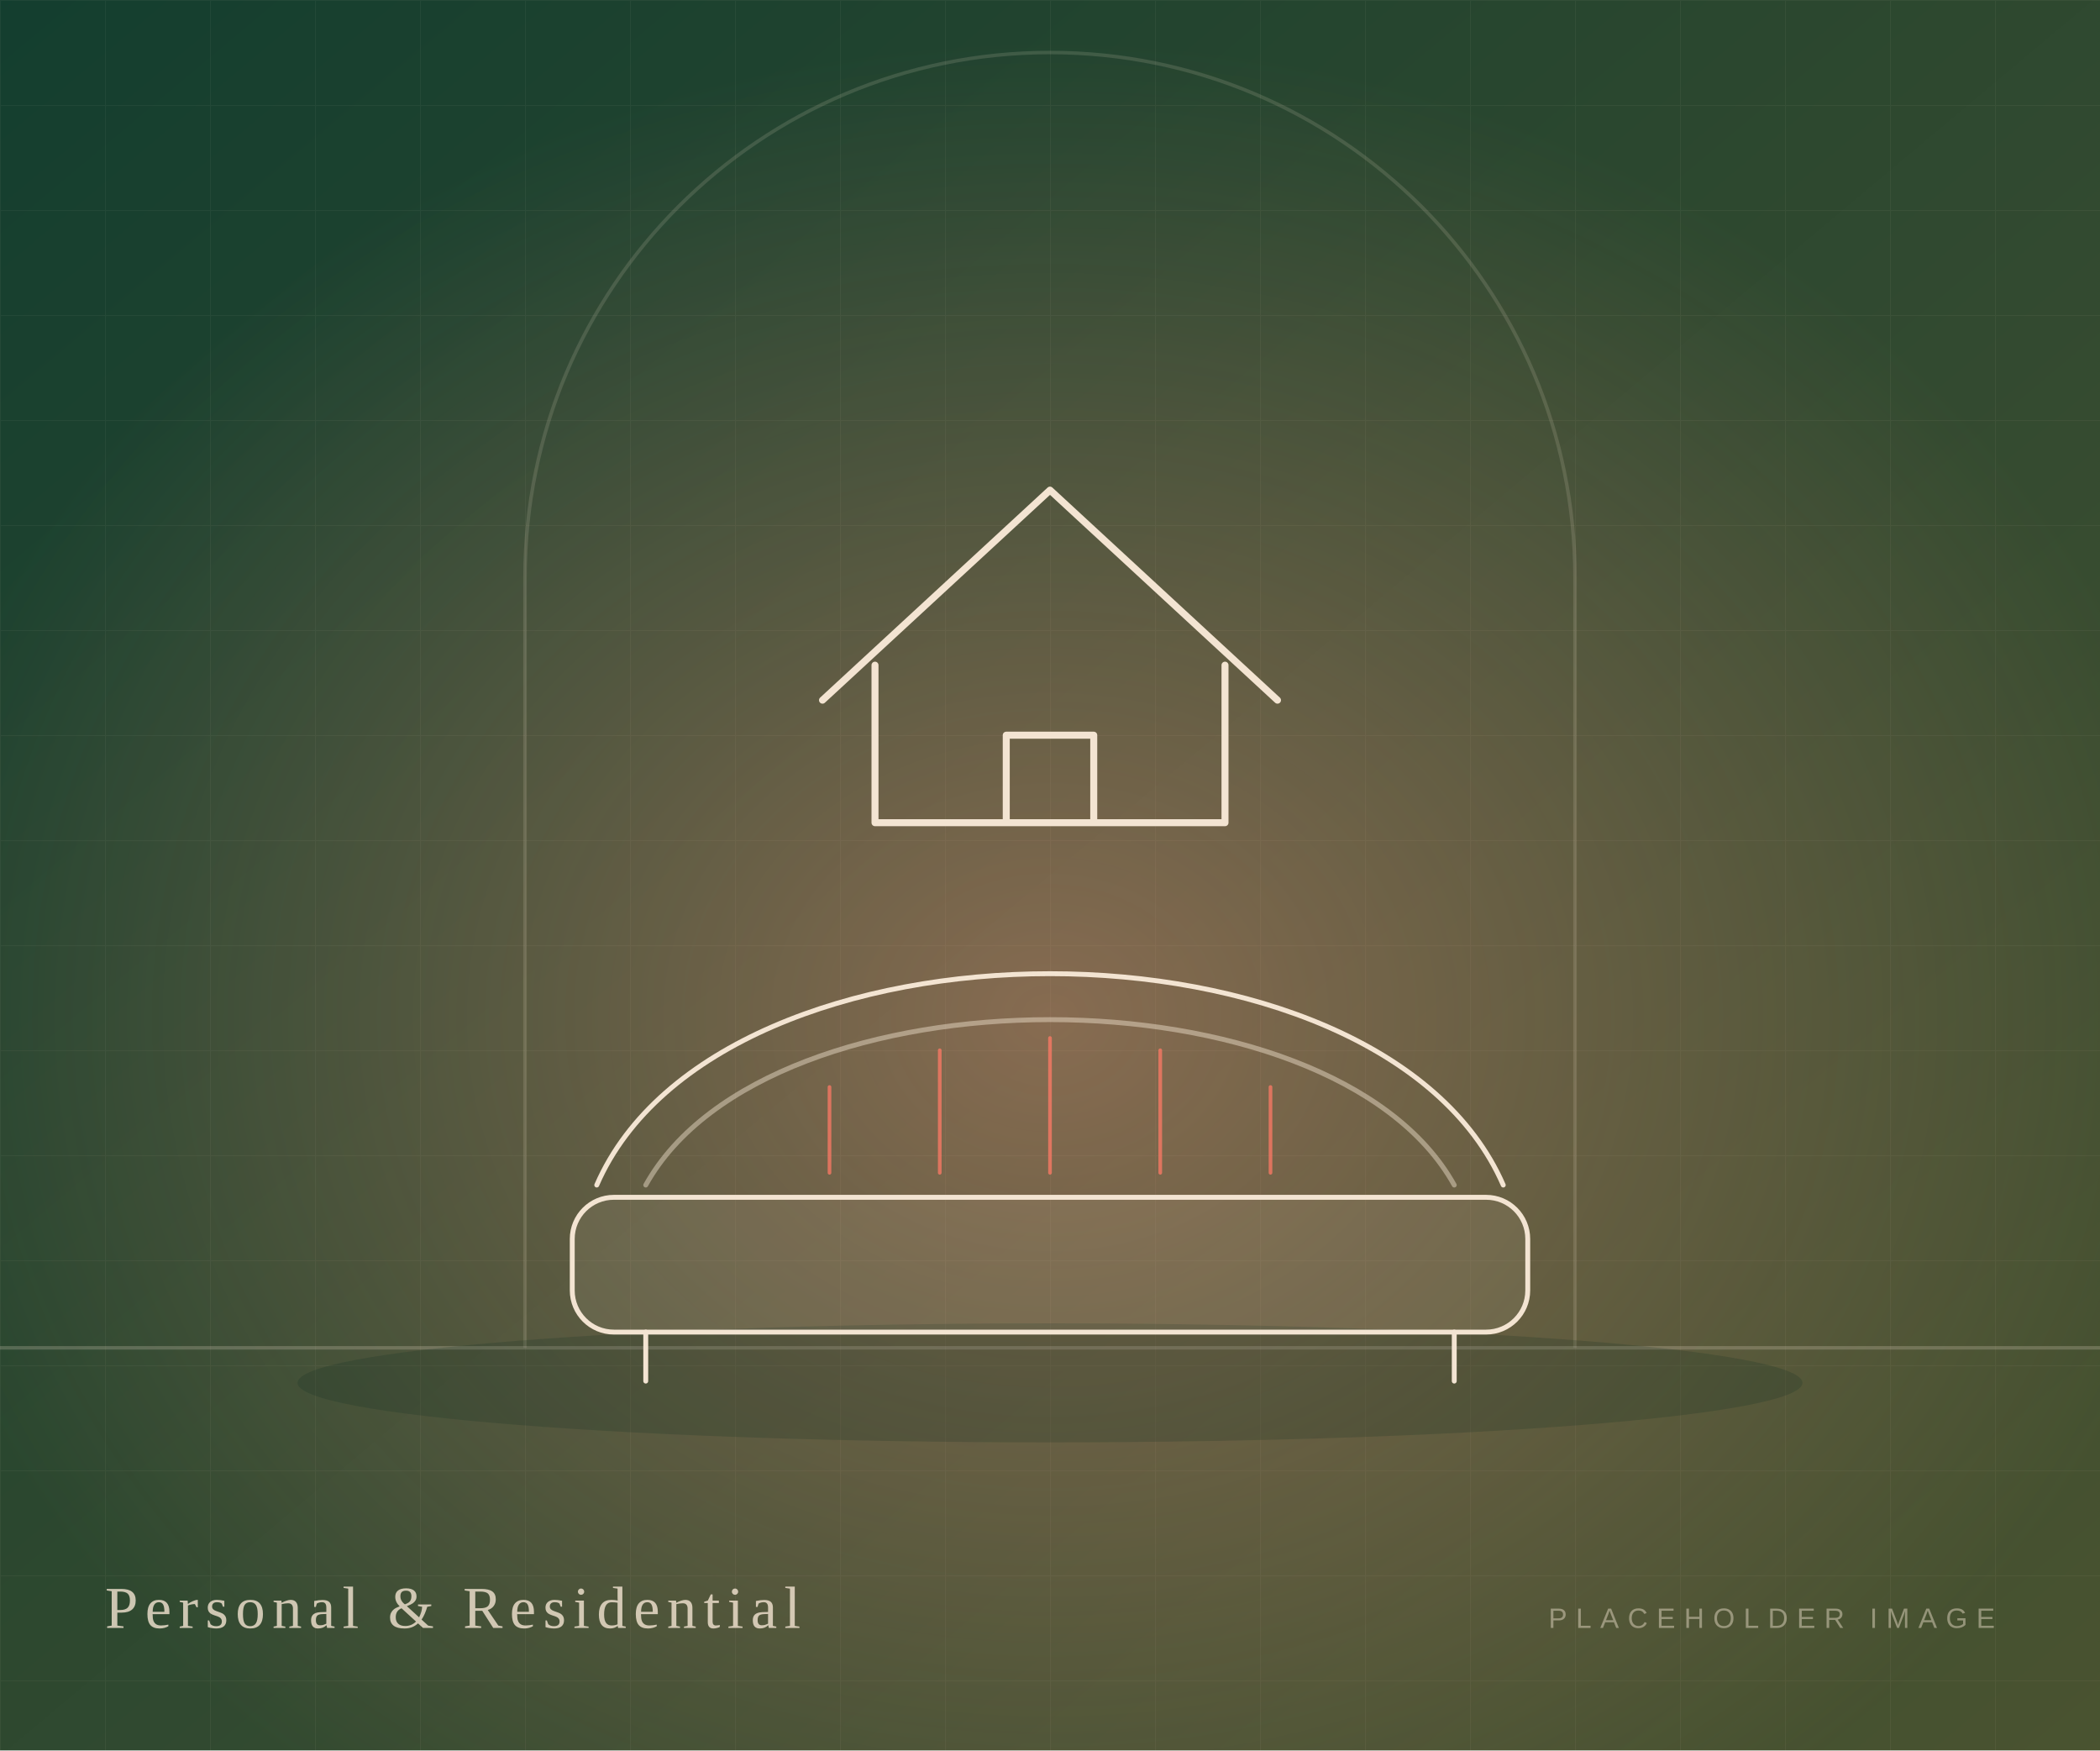
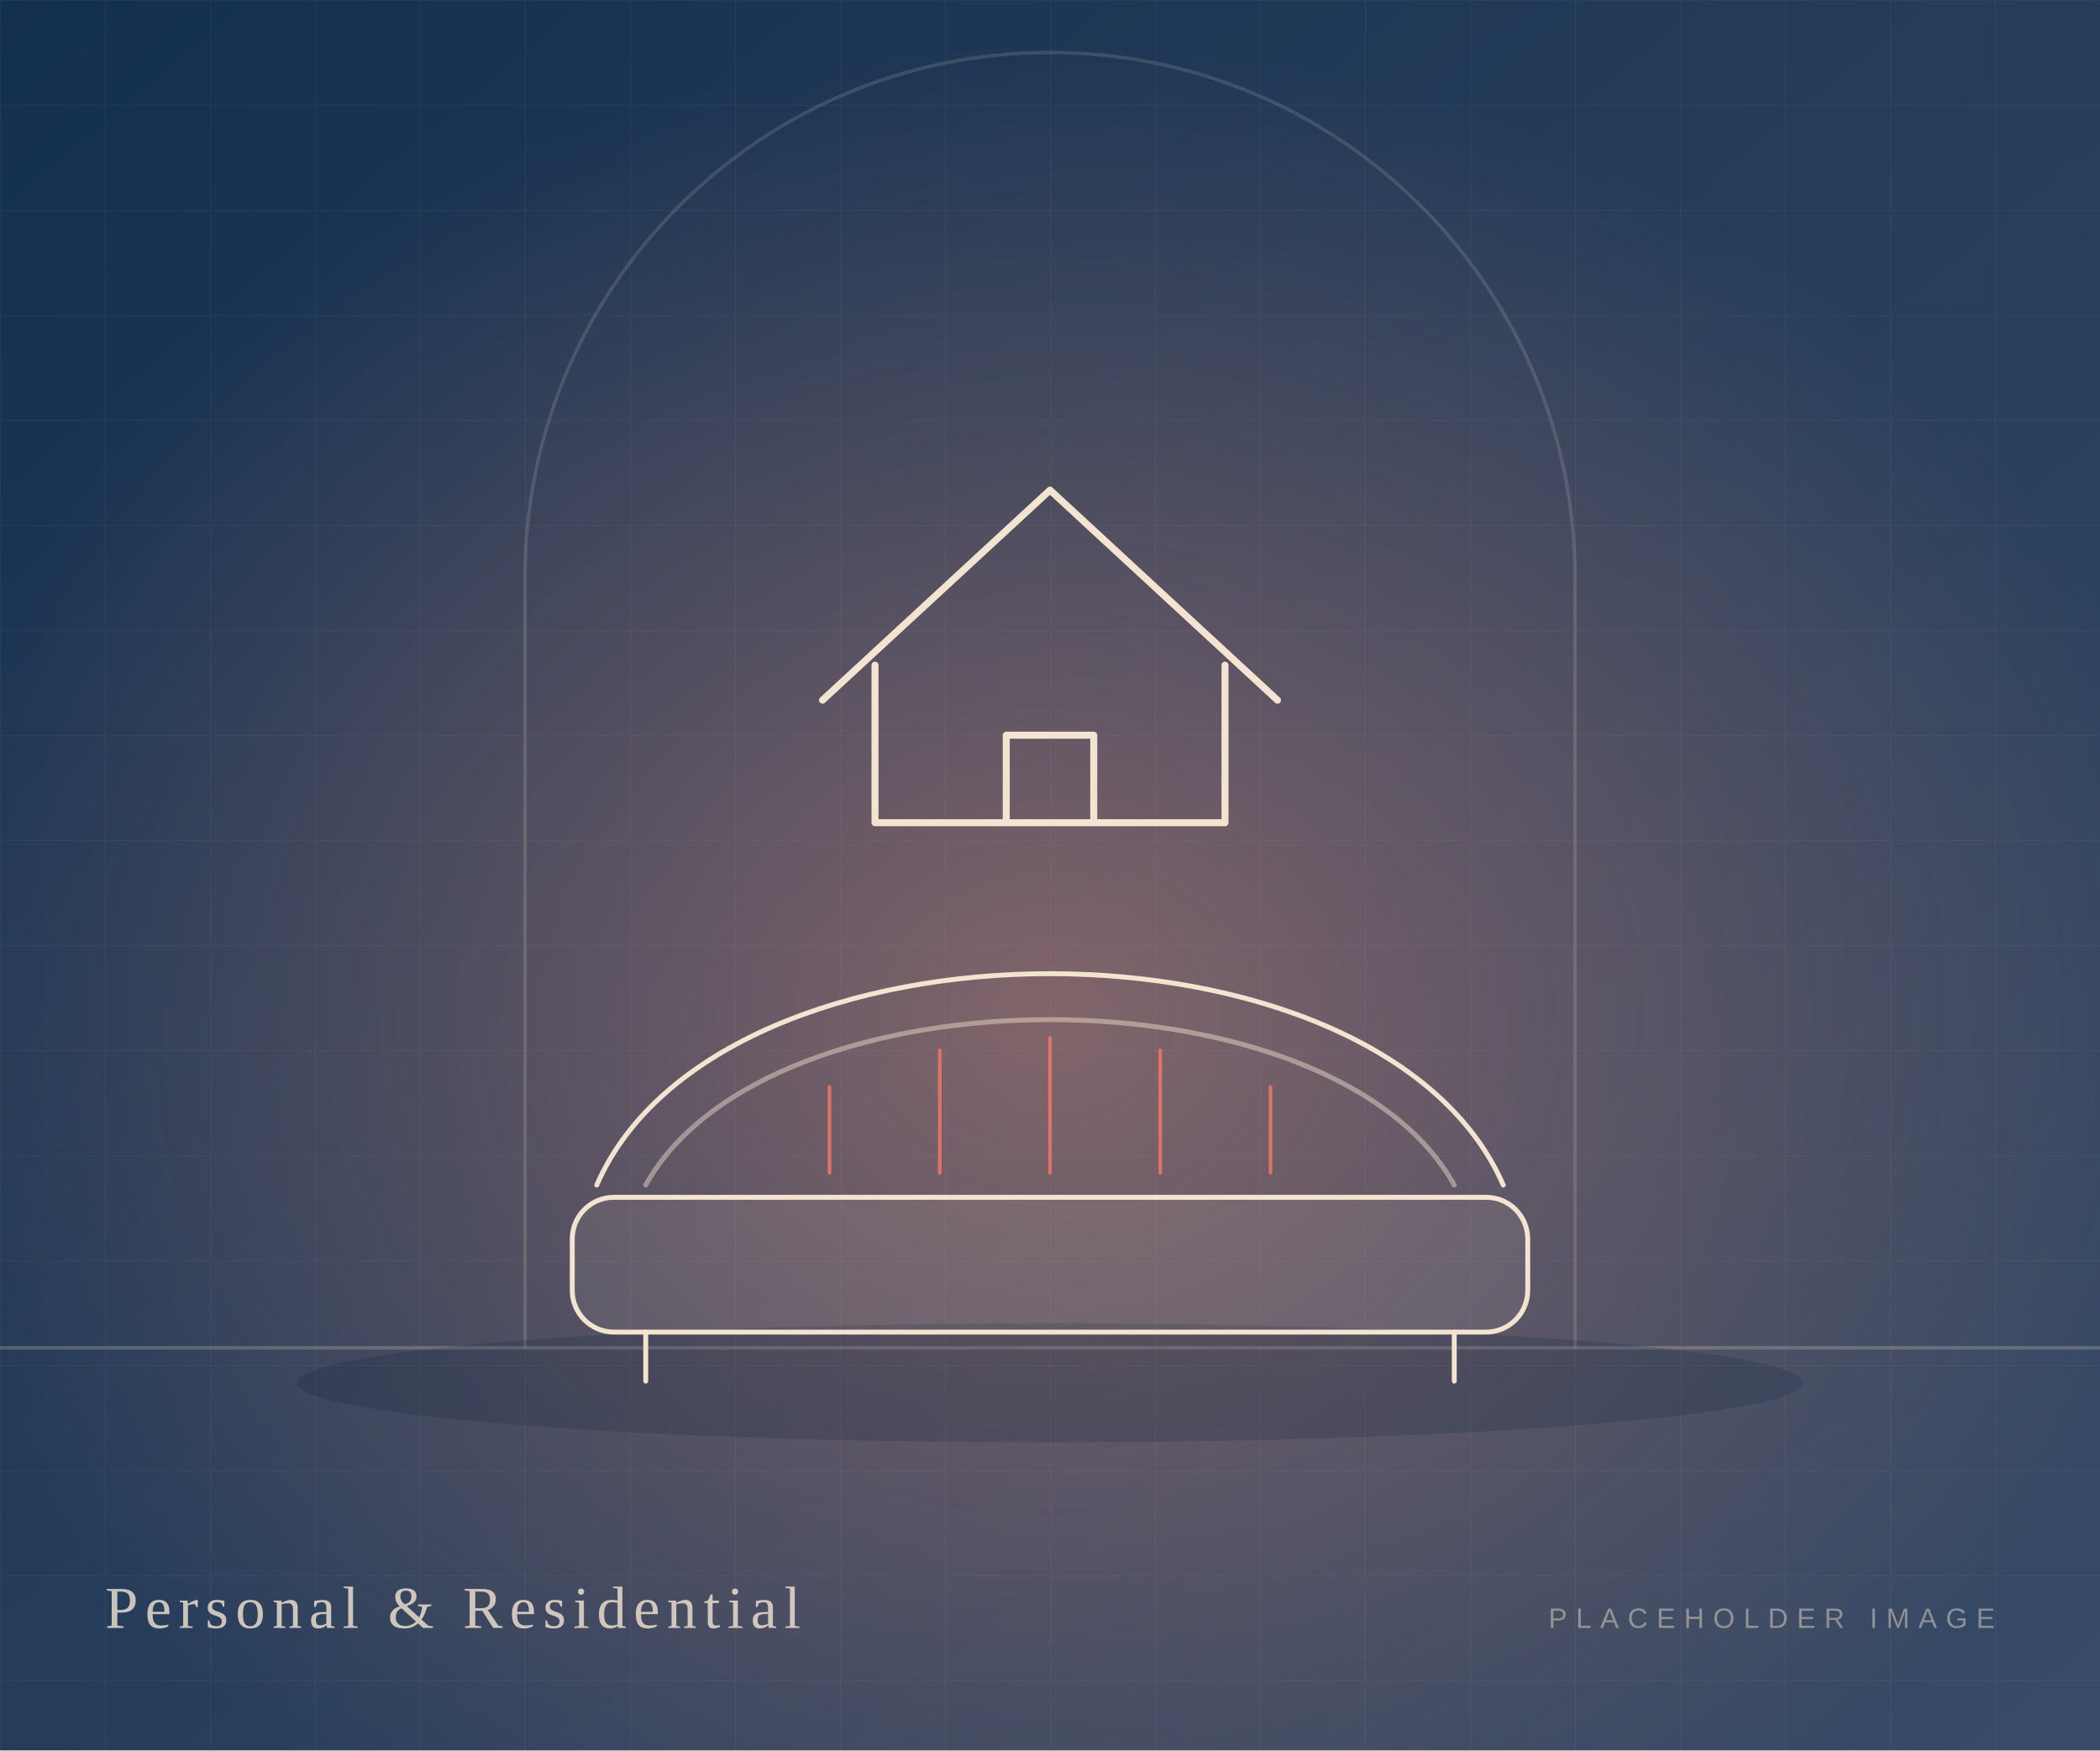
<svg xmlns="http://www.w3.org/2000/svg" viewBox="0 0 1200 1000" preserveAspectRatio="xMidYMid slice" role="img" aria-label="Personal &amp; Residential placeholder">
  <defs>
    <linearGradient id="bg" x1="0" y1="0" x2="1" y2="1">
-       <stop offset="0" stop-color="#133E2F" />
-       <stop offset="1" stop-color="#4A5330" />
+       <stop offset="0" stop-color="#132F4F" />
+       <stop offset="1" stop-color="#394B66" />
    </linearGradient>
    <radialGradient id="glow" cx="0.5" cy="0.58" r="0.55">
      <stop offset="0" stop-color="#ff9b7f" stop-opacity="0.42" />
      <stop offset="1" stop-color="#ff9b7f" stop-opacity="0" />
    </radialGradient>
    <pattern id="grid" width="60" height="60" patternUnits="userSpaceOnUse">
      <path d="M60 0H0V60" fill="none" stroke="#f3e4d2" stroke-opacity="0.05" />
    </pattern>
  </defs>
  <rect width="1200" height="1000" fill="url(#bg)" />
  <rect width="1200" height="1000" fill="url(#grid)" />
  <rect width="1200" height="1000" fill="url(#glow)" />
  <path d="M300 770V330a300 300 0 0 1 600 0v440" fill="none" stroke="#f3e4d2" stroke-opacity="0.14" stroke-width="2" />
  <path d="M0 770H1200" stroke="#f3e4d2" stroke-opacity="0.22" stroke-width="2" />
-   <ellipse cx="600" cy="790" rx="430" ry="34" fill="#0A2A1F" fill-opacity="0.18" />
+   <ellipse cx="600" cy="790" rx="430" ry="34" fill="#0A1C33" fill-opacity="0.18" />
  <g fill="none" stroke="#f3e4d2" stroke-width="4" stroke-linecap="round" stroke-linejoin="round">
    <path d="M470 400L600 280L730 400M500 380V470H700V380M575 470V420H625V470" />
    <g transform="translate(180 250) scale(0.7)">
      <rect x="210" y="620" width="780" height="110" rx="34" fill="#f3e4d2" fill-opacity="0.08" />
      <path d="M230 610C330 380 870 380 970 610" />
      <path d="M270 610C370 430 830 430 930 610" stroke-opacity="0.45" />
      <g stroke="#ff7a66" stroke-opacity="0.75" stroke-width="3">
        <path d="M420 530V600M510 500V600M600 490V600M690 500V600M780 530V600" />
      </g>
      <path d="M270 730V770M930 730V770" />
    </g>
  </g>
  <text x="60" y="930" font-family="Georgia, 'Times New Roman', serif" font-size="34" fill="#f3e4d2" fill-opacity="0.8" letter-spacing="4">Personal &amp; Residential</text>
  <text x="1140" y="930" text-anchor="end" font-family="Arial, Helvetica, sans-serif" font-size="16" fill="#f3e4d2" fill-opacity="0.45" letter-spacing="5">PLACEHOLDER IMAGE</text>
</svg>
